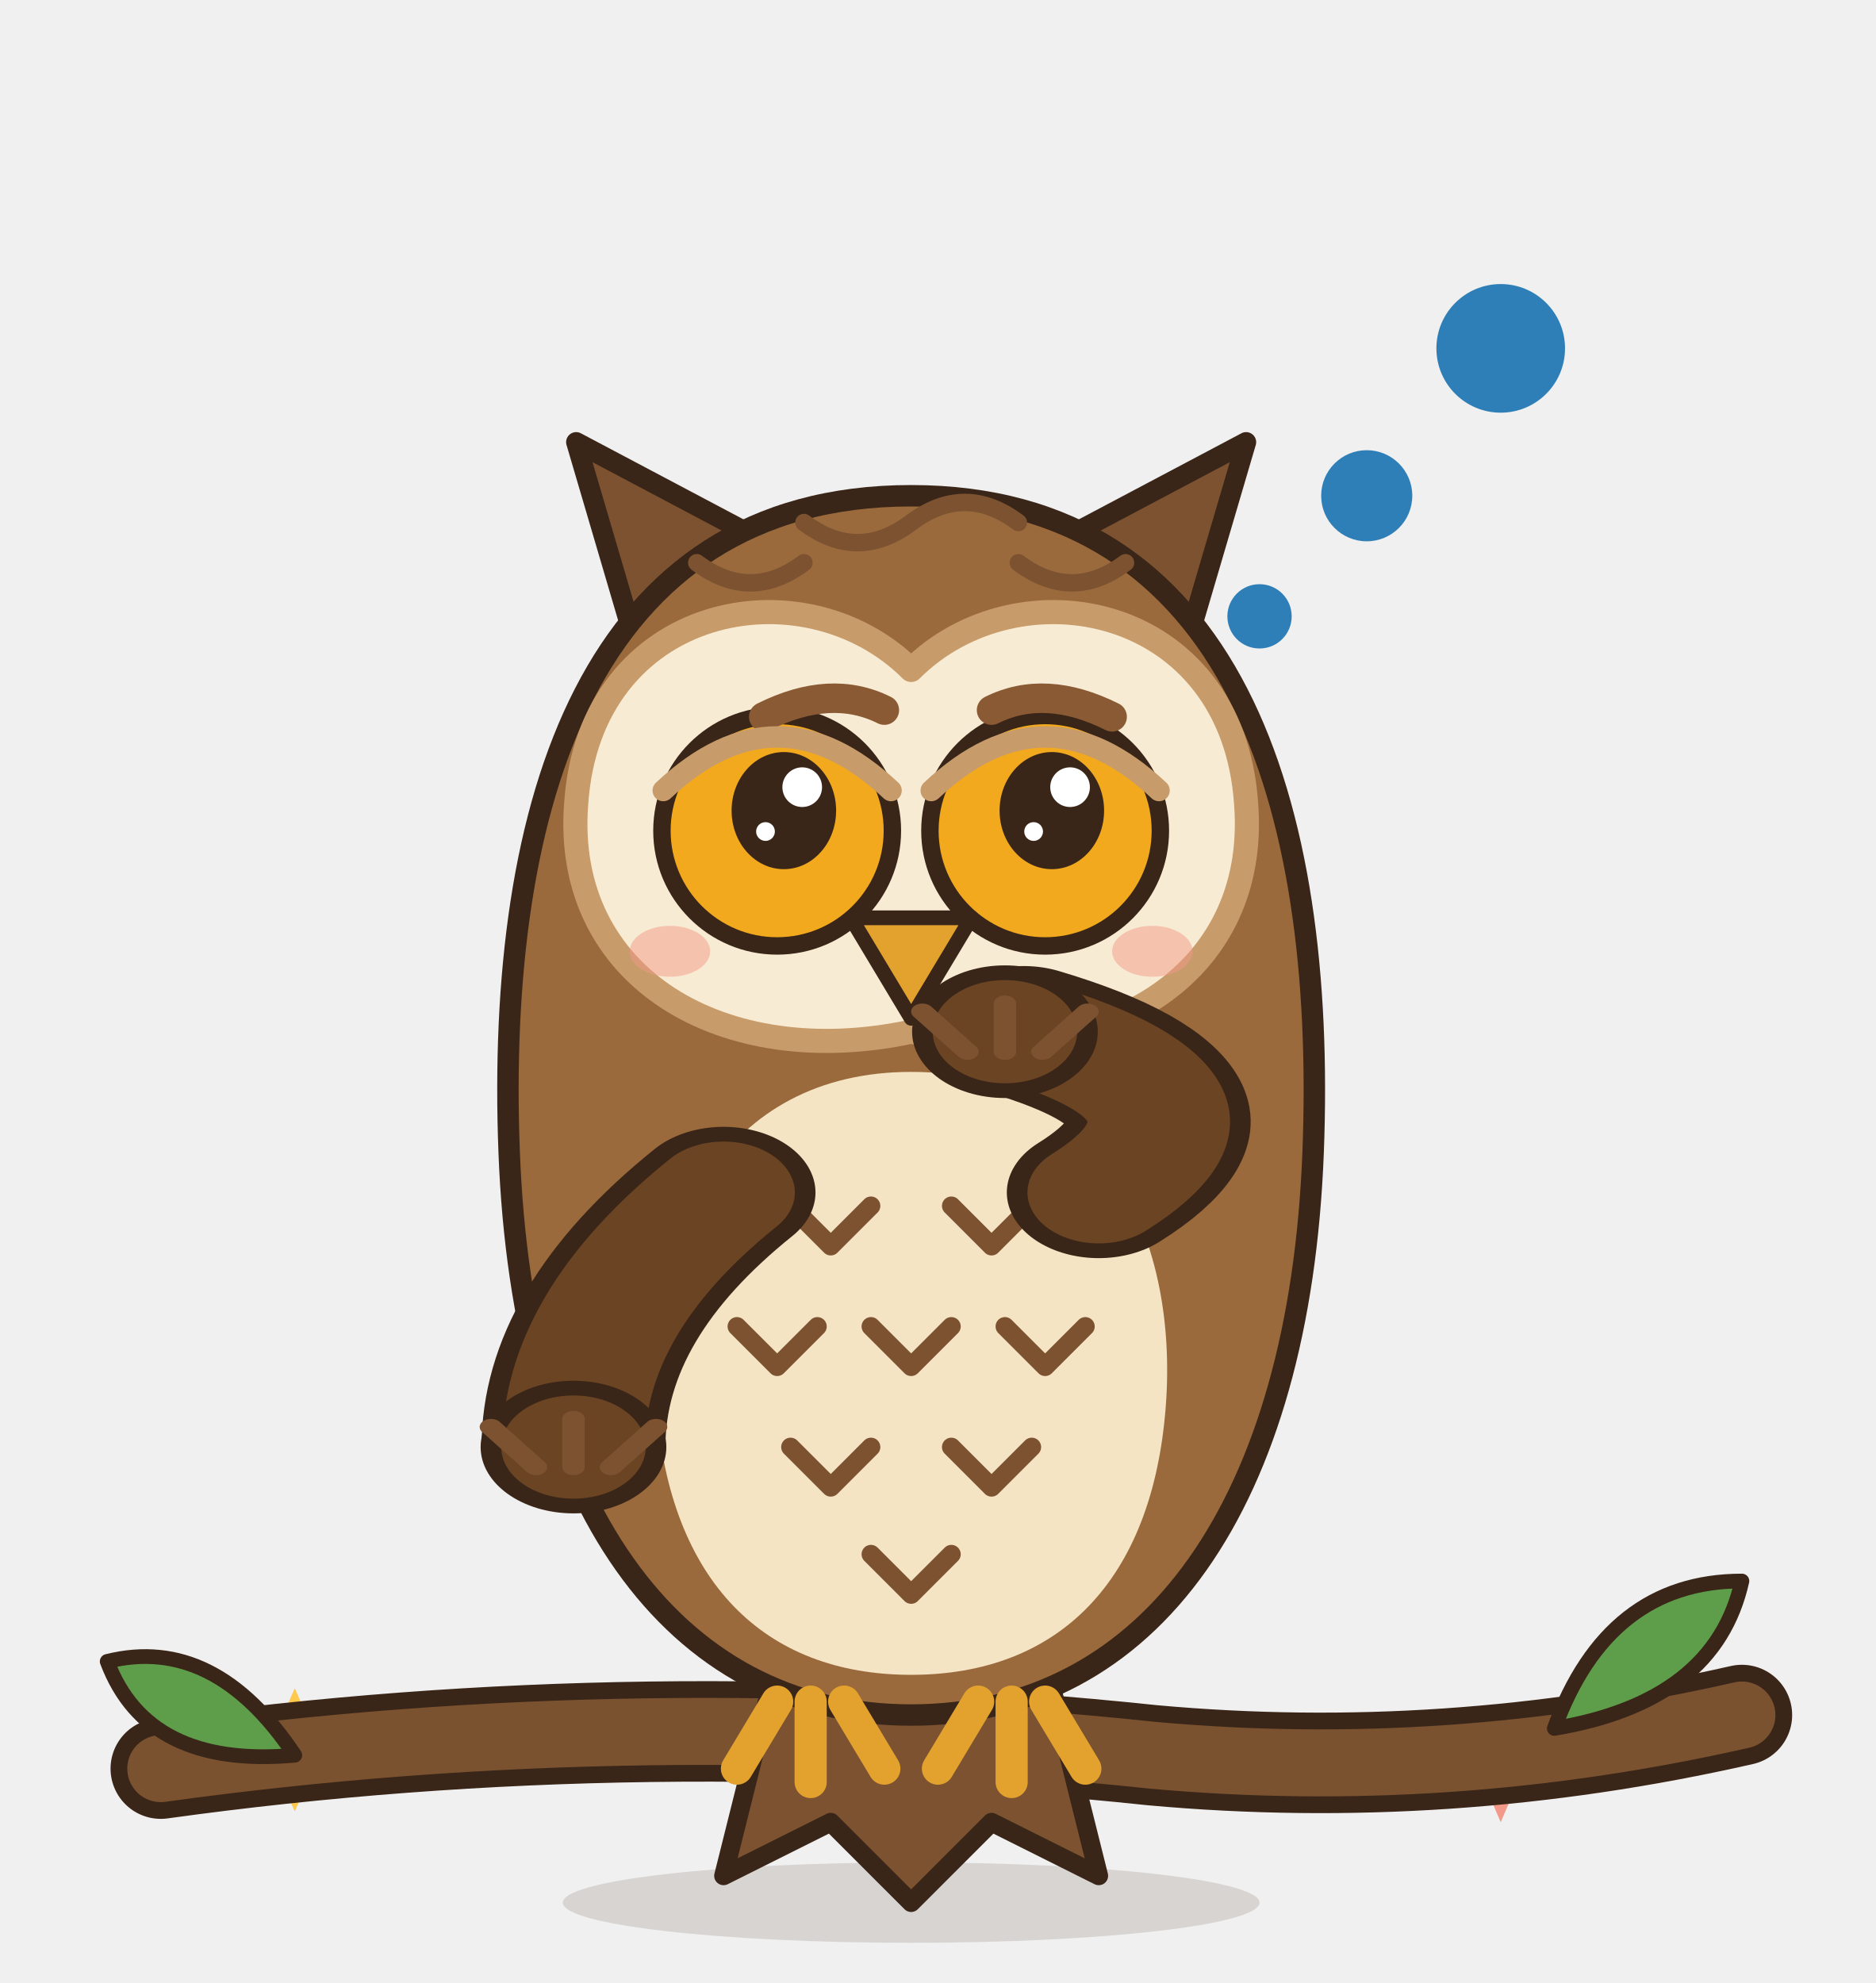
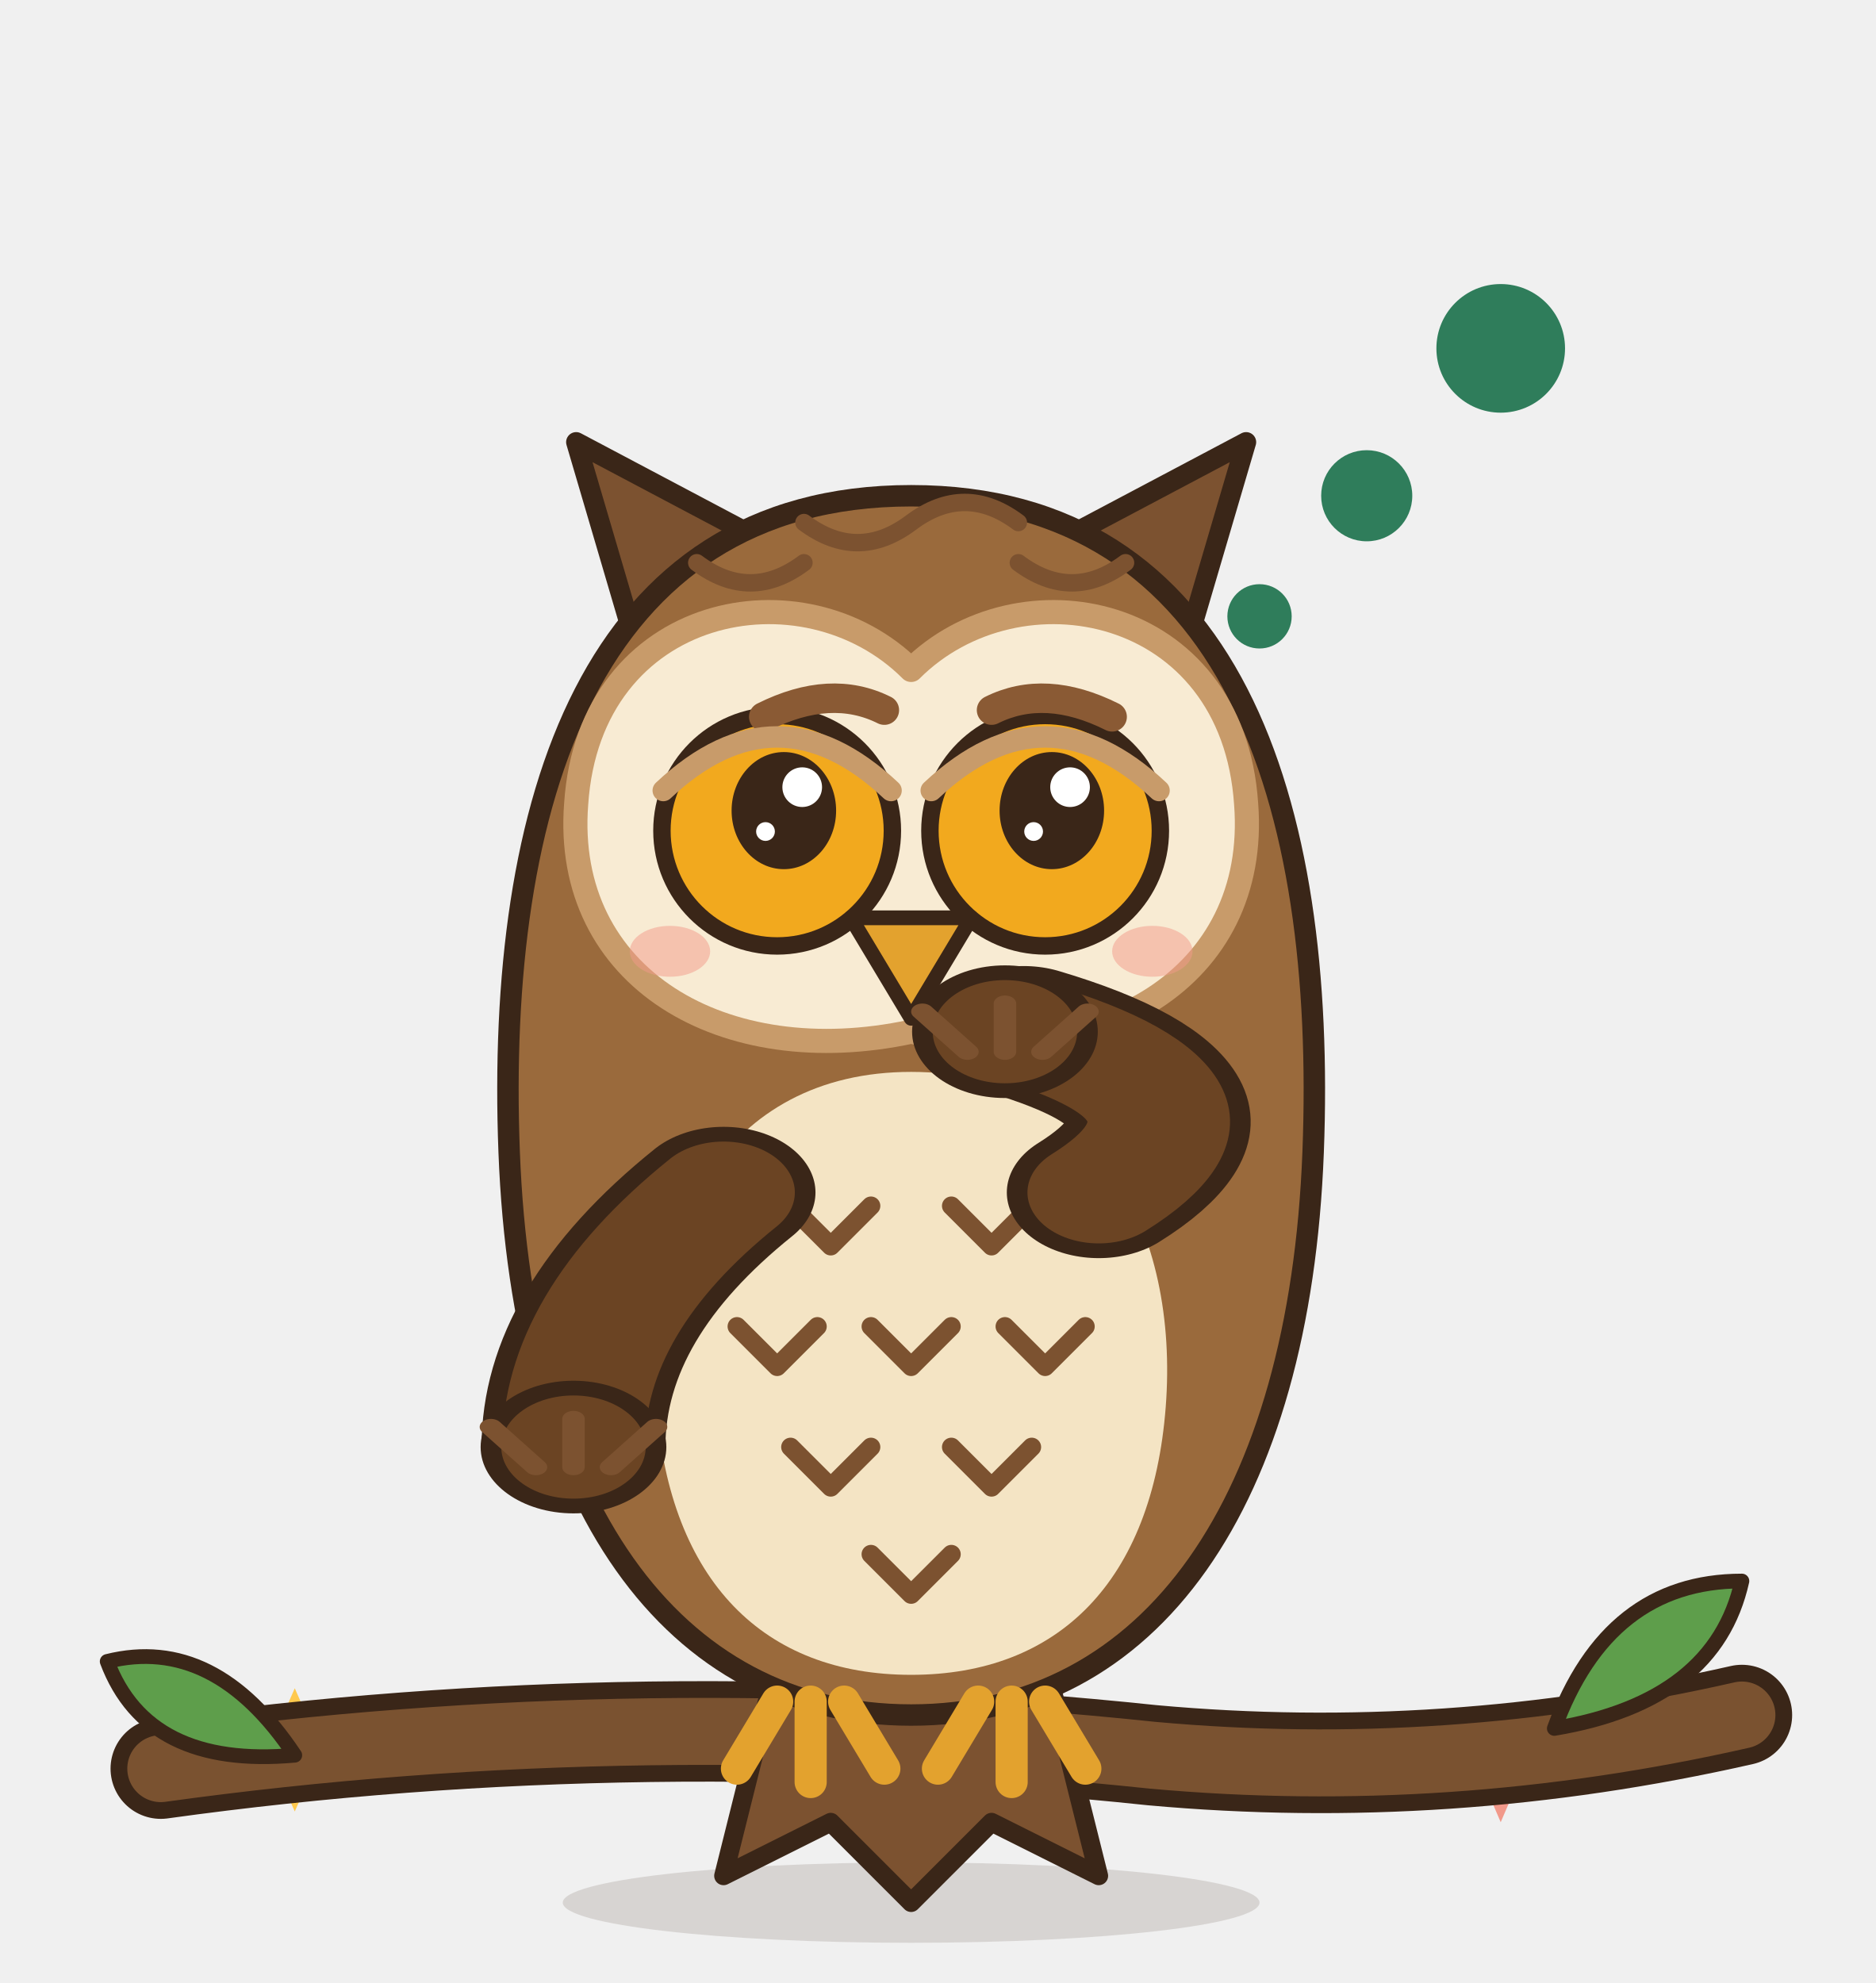
<svg xmlns="http://www.w3.org/2000/svg" viewBox="-8 -28 140 148" width="280" height="296" role="img" aria-labelledby="t">
  <style>.rd-wingL{transform-box:fill-box;transform-origin:100% 70%;animation:rd-flapL .38s ease-in-out infinite alternate}
.rd-wingR{transform-box:fill-box;transform-origin:0% 70%;animation:rd-flapR .38s ease-in-out infinite alternate}
.rd-star{transform-box:fill-box;transform-origin:center;animation:rd-star 2.2s ease-in-out infinite}
.rd-dust{transform-box:fill-box;transform-origin:center;animation:rd-dust 3s ease-in infinite}.rd-dust.b{animation-delay:1s}.rd-dust.c{animation-delay:2s}
.rd-shine{animation:rd-shine 3s ease-in-out infinite}
.rd-all{transform-box:fill-box;transform-origin:50% 100%;animation:rd-float 2.4s ease-in-out infinite}
.rd-look{animation:rd-look 5s ease-in-out infinite}
.rd-swing{transform-box:fill-box;transform-origin:100% 0%;animation:rd-swing 1.6s ease-in-out infinite alternate}
.rd-tip{transform-box:fill-box;transform-origin:center;animation:rd-tip 1.2s ease-in-out infinite alternate}
.rd-cheek{animation:rd-cheek 2.4s ease-in-out infinite}
.rd-dust,.rd-look,.rd-eyes,.rd-mouth-t,.rd-wave,.rd-bulb,.rd-ping,.rd-spark,.rd-dot,.rd-drop,.rd-sym,.rd-armL,.rd-armR,.rd-q{transform-box:fill-box;transform-origin:center}
.rd-eyes{animation:rd-blink 3.2s infinite}
.rd-ping{animation:rd-ping 2.4s ease-out infinite;transform-origin:50% 100%}
.rd-ping.b{animation-delay:.5s}
.rd-wave{transform-origin:0% 100%;animation:rd-wave .55s ease-in-out infinite alternate}
.rd-mouth-t{animation:rd-talk .24s ease-in-out infinite alternate}
.rd-snd{animation:rd-fade 1s ease-in-out infinite}.rd-snd.b{animation-delay:.3s}
.rd-bulb{animation:rd-pop 1.4s ease-in-out infinite alternate}
.rd-dot{animation:rd-fade 1.6s ease-in-out infinite}.rd-dot.b{animation-delay:.25s}.rd-dot.c{animation-delay:.5s}
.rd-spark{animation:rd-twinkle 1.1s ease-in-out infinite alternate}.rd-spark.b{animation-delay:.35s}.rd-spark.c{animation-delay:.7s}
.rd-jump{animation:rd-jump .5s cubic-bezier(.3,0,.5,1) infinite alternate}
.rd-drop{animation:rd-drop 1.8s ease-in infinite}
.rd-sym{animation:rd-bob 1.8s ease-in-out infinite alternate}.rd-sym.b{animation-delay:.4s}.rd-sym.c{animation-delay:.8s}
.rd-q{animation:rd-tilt 1.6s ease-in-out infinite alternate}
.rd-point{transform-box:fill-box;transform-origin:0% 100%;animation:rd-point .8s ease-in-out infinite alternate}
.rd-fist{transform-box:fill-box;transform-origin:100% 100%;animation:rd-fist .5s ease-in-out infinite alternate}
@keyframes rd-float{0%,100%{transform:translateY(0) rotate(0deg) scale(1,1)}25%{transform:translateY(-5px) rotate(-2.5deg) scale(.98,1.03)}50%{transform:translateY(-7px) rotate(0deg) scale(1,1)}75%{transform:translateY(-5px) rotate(2.5deg) scale(.98,1.03)}}
@keyframes rd-flapL{from{transform:rotate(8deg) scaleX(1)}to{transform:rotate(-14deg) scaleX(.72)}}
@keyframes rd-flapR{from{transform:rotate(-8deg) scaleX(1)}to{transform:rotate(14deg) scaleX(.72)}}
@keyframes rd-star{0%,100%{transform:rotate(0deg) scale(1)}50%{transform:rotate(72deg) scale(1.22)}}
@keyframes rd-dust{0%{transform:translateY(8px) scale(.3);opacity:0}20%{opacity:1}100%{transform:translateY(-26px) scale(1) rotate(90deg);opacity:0}}
@keyframes rd-shine{0%,100%{opacity:.35}50%{opacity:.75}}
@keyframes rd-look{0%,30%,100%{transform:translateX(0)}38%,55%{transform:translateX(-2.5px)}63%,80%{transform:translateX(2.5px)}}
@keyframes rd-swing{from{transform:rotate(-12deg)}to{transform:rotate(10deg)}}
@keyframes rd-tip{from{transform:scale(.85)}to{transform:scale(1.25)}}
@keyframes rd-cheek{0%,100%{opacity:.35}50%{opacity:.75}}
@keyframes rd-blink{0%,93%,100%{transform:scaleY(1)}96.5%{transform:scaleY(.08)}}
@keyframes rd-ping{0%{opacity:.9;transform:scale(.5)}100%{opacity:0;transform:scale(1.25)}}
@keyframes rd-wave{from{transform:rotate(-18deg)}to{transform:rotate(24deg)}}
@keyframes rd-talk{from{transform:scaleY(.3)}to{transform:scaleY(1.4)}}
@keyframes rd-fade{0%,100%{opacity:.15}50%{opacity:1}}
@keyframes rd-pop{from{transform:scale(.8) rotate(-6deg)}to{transform:scale(1.2) rotate(6deg)}}
@keyframes rd-twinkle{from{transform:scale(.4) rotate(0deg);opacity:.3}to{transform:scale(1.1) rotate(25deg);opacity:1}}
@keyframes rd-jump{from{transform:translateY(0) scale(1.04,.96)}to{transform:translateY(-12px) scale(.97,1.04)}}
@keyframes rd-drop{0%{transform:translateY(-3px);opacity:0}25%{opacity:1}100%{transform:translateY(9px);opacity:0}}
@keyframes rd-bob{from{transform:translateY(4px) rotate(-8deg)}to{transform:translateY(-5px) rotate(8deg)}}
@keyframes rd-tilt{from{transform:rotate(-14deg) translateY(2px)}to{transform:rotate(14deg) translateY(-3px)}}
@keyframes rd-point{from{transform:rotate(4deg)}to{transform:rotate(-16deg)}}
@keyframes rd-fist{from{transform:rotate(-6deg)}to{transform:rotate(16deg)}}
@media (prefers-reduced-motion:reduce){.rd-all,.rd-all *{animation:none!important}}</style>
  <ellipse cx="60" cy="114" rx="26" ry="3" fill="#3A2618" opacity=".14" />
  <path class="rd-dust" d="M14 98 l1.4 3.2 l3.2 1.4 l-3.2 1.4 l-1.4 3.2 l-1.4 -3.2 l-3.2 -1.4 l3.2 -1.4 z" fill="#FFC94D" />
  <path class="rd-dust b" d="M104 100 l1.2 2.8 l2.8 1.2 l-2.8 1.2 l-1.2 2.8 l-1.2 -2.8 l-2.8 -1.2 l2.8 -1.2 z" fill="#F2998A" />
-   <circle class="rd-dust c" cx="92" cy="104" r="1.9" fill="#2E7FB8" />
+   <circle class="rd-dust c" cx="92" cy="104" r="1.9" fill="#2F7D5B" />
  <g class="rd-all">
    <g>
      <path d="M4 104 Q40 99 78 103 Q100 105 122 100" fill="none" stroke="#3A2618" stroke-width="7.5" stroke-linecap="round" />
      <path d="M4 104 Q40 99 78 103 Q100 105 122 100" fill="none" stroke="#7A5230" stroke-width="5" stroke-linecap="round" />
      <g class="rd-swing">
        <path d="M108 101 Q112 90 122 90 Q120 99 108 101 Z" fill="#5E9E4B" stroke="#3A2618" stroke-width="1.1" stroke-linejoin="round" />
      </g>
      <path d="M14 103 Q8 94 0 96 Q3 104 14 103 Z" fill="#5E9E4B" stroke="#3A2618" stroke-width="1.1" stroke-linejoin="round" />
      <path d="M50 96 L46 112 L54 108 L60 114 L66 108 L74 112 L70 96 Z" fill="#7C5230" stroke="#3A2618" stroke-width="1.4" stroke-linejoin="round" />
      <path d="M40 22 L35 5 L52 14 Z M80 22 L85 5 L68 14 Z" fill="#7C5230" stroke="#3A2618" stroke-width="1.5" stroke-linejoin="round" />
      <path d="M60 9 C84 9 91 32 90 58 C89 84 78 100 60 100 C42 100 31 84 30 58 C29 32 36 9 60 9 Z" fill="#9A6A3C" stroke="#3A2618" stroke-width="1.6" />
      <path d="M44 14 q4 3 8 0 M68 14 q4 3 8 0 M52 11 q4 3 8 0 q4 -3 8 0" fill="none" stroke="#7C5230" stroke-width="1.3" stroke-linecap="round" />
      <path d="M60 52 C74 52 80 64 79 77 C78 90 71 97 60 97 C49 97 42 90 41 77 C40 64 46 52 60 52 Z" fill="#F4E4C4" />
      <path d="M51 62 l3 3 l3 -3 M63 62 l3 3 l3 -3 M47 71 l3 3 l3 -3 M57 71 l3 3 l3 -3 M67 71 l3 3 l3 -3 M51 80 l3 3 l3 -3 M63 80 l3 3 l3 -3 M57 88 l3 3 l3 -3" fill="none" stroke="#7C5230" stroke-width="1.4" stroke-linecap="round" stroke-linejoin="round" />
      <path d="M50 99 l-3 5 M52.5 99 v6 M55 99 l3 5 M65 99 l-3 5 M67.5 99 v6 M70 99 l3 5" stroke="#E3A22E" stroke-width="2.4" stroke-linecap="round" />
      <path d="M60 22 C52 14 36 17 35 32 C34 45 46 52 60 49 C74 52 86 45 85 32 C84 17 68 14 60 22 Z" fill="#F8EBD3" stroke="#C89B6A" stroke-width="1.8" stroke-linejoin="round" />
      <g class="rd-cheek">
        <ellipse cx="42" cy="43" rx="3" ry="1.9" fill="#F2998A" opacity=".5" />
        <ellipse cx="78" cy="43" rx="3" ry="1.9" fill="#F2998A" opacity=".5" />
      </g>
      <circle cx="50" cy="34" r="8.6" fill="#F2A91E" stroke="#3A2618" stroke-width="1.3" />
      <circle cx="70" cy="34" r="8.6" fill="#F2A91E" stroke="#3A2618" stroke-width="1.3" />
      <g class="rd-look">
        <g class="rd-eyes">
          <g transform="translate(-2 0)">
            <ellipse cx="52.5" cy="32.5" rx="3.9" ry="4.37" fill="#3A2618" />
            <circle cx="53.87" cy="30.75" r="1.48" fill="#FFFFFF" />
            <circle cx="51.13" cy="34.06" r="0.7" fill="#FFFFFF" />
          </g>
          <g transform="translate(2 0)">
            <ellipse cx="68.5" cy="32.5" rx="3.9" ry="4.37" fill="#3A2618" />
            <circle cx="69.86" cy="30.75" r="1.48" fill="#FFFFFF" />
            <circle cx="67.14" cy="34.06" r="0.7" fill="#FFFFFF" />
            <path d="M47 25.5 Q52 23 56 25" fill="none" stroke="#8A5A34" stroke-width="2.2" stroke-linecap="round" />
            <path d="M64 25 Q68 23 73 25.5" fill="none" stroke="#8A5A34" stroke-width="2.2" stroke-linecap="round" />
          </g>
        </g>
      </g>
      <path d="M41.5 31 Q50 23 58.5 31 M61.5 31 Q70 23 78.5 31" fill="none" stroke="#C89B6A" stroke-width="1.6" stroke-linecap="round" />
      <path d="M55.5 40.5 L64.5 40.5 L60 48 Z" fill="#E3A22E" stroke="#3A2618" stroke-width="1.1" stroke-linejoin="round" />
      <g transform="translate(60 0) scale(1.4 1) translate(-60 0)">
        <g class="rd-swing">
          <path d="M50 61 Q42 70 42 80" fill="none" stroke="#3A2618" stroke-width="9.8" stroke-linecap="round" />
          <path d="M50 61 Q42 70 42 80" fill="none" stroke="#6B4423" stroke-width="7.6" stroke-linecap="round" />
          <circle cx="42" cy="80" r="4.4" fill="#6B4423" stroke="#3A2618" stroke-width="1.1" />
          <path d="M40.0 81.5 l-2.4 -3 M42 81.5 l0 -3.6 M44.0 81.5 l2.4 -3" stroke="#7C5230" stroke-width="1.2" stroke-linecap="round" />
        </g>
        <g>
          <path d="M70 61 Q78 54 66 49" fill="none" stroke="#3A2618" stroke-width="9.8" stroke-linecap="round" />
          <path d="M70 61 Q78 54 66 49" fill="none" stroke="#6B4423" stroke-width="7.6" stroke-linecap="round" />
          <circle cx="65" cy="49" r="4.4" fill="#6B4423" stroke="#3A2618" stroke-width="1.1" />
          <path d="M63.0 50.5 l-2.4 -3 M65 50.5 l0 -3.6 M67.0 50.5 l2.4 -3" stroke="#7C5230" stroke-width="1.2" stroke-linecap="round" />
        </g>
      </g>
-       <circle class="rd-dot" cx="86" cy="18" r="2.4" fill="#2E7FB8" />
-       <circle class="rd-dot b" cx="94" cy="9" r="3.4" fill="#2E7FB8" />
-       <circle class="rd-dot c" cx="104" cy="-2" r="4.8" fill="#2E7FB8" />
+       <circle class="rd-dot" cx="86" cy="18" r="2.4" fill="#2F7D5B" />
+       <circle class="rd-dot b" cx="94" cy="9" r="3.4" fill="#2F7D5B" />
+       <circle class="rd-dot c" cx="104" cy="-2" r="4.8" fill="#2F7D5B" />
    </g>
  </g>
</svg>
